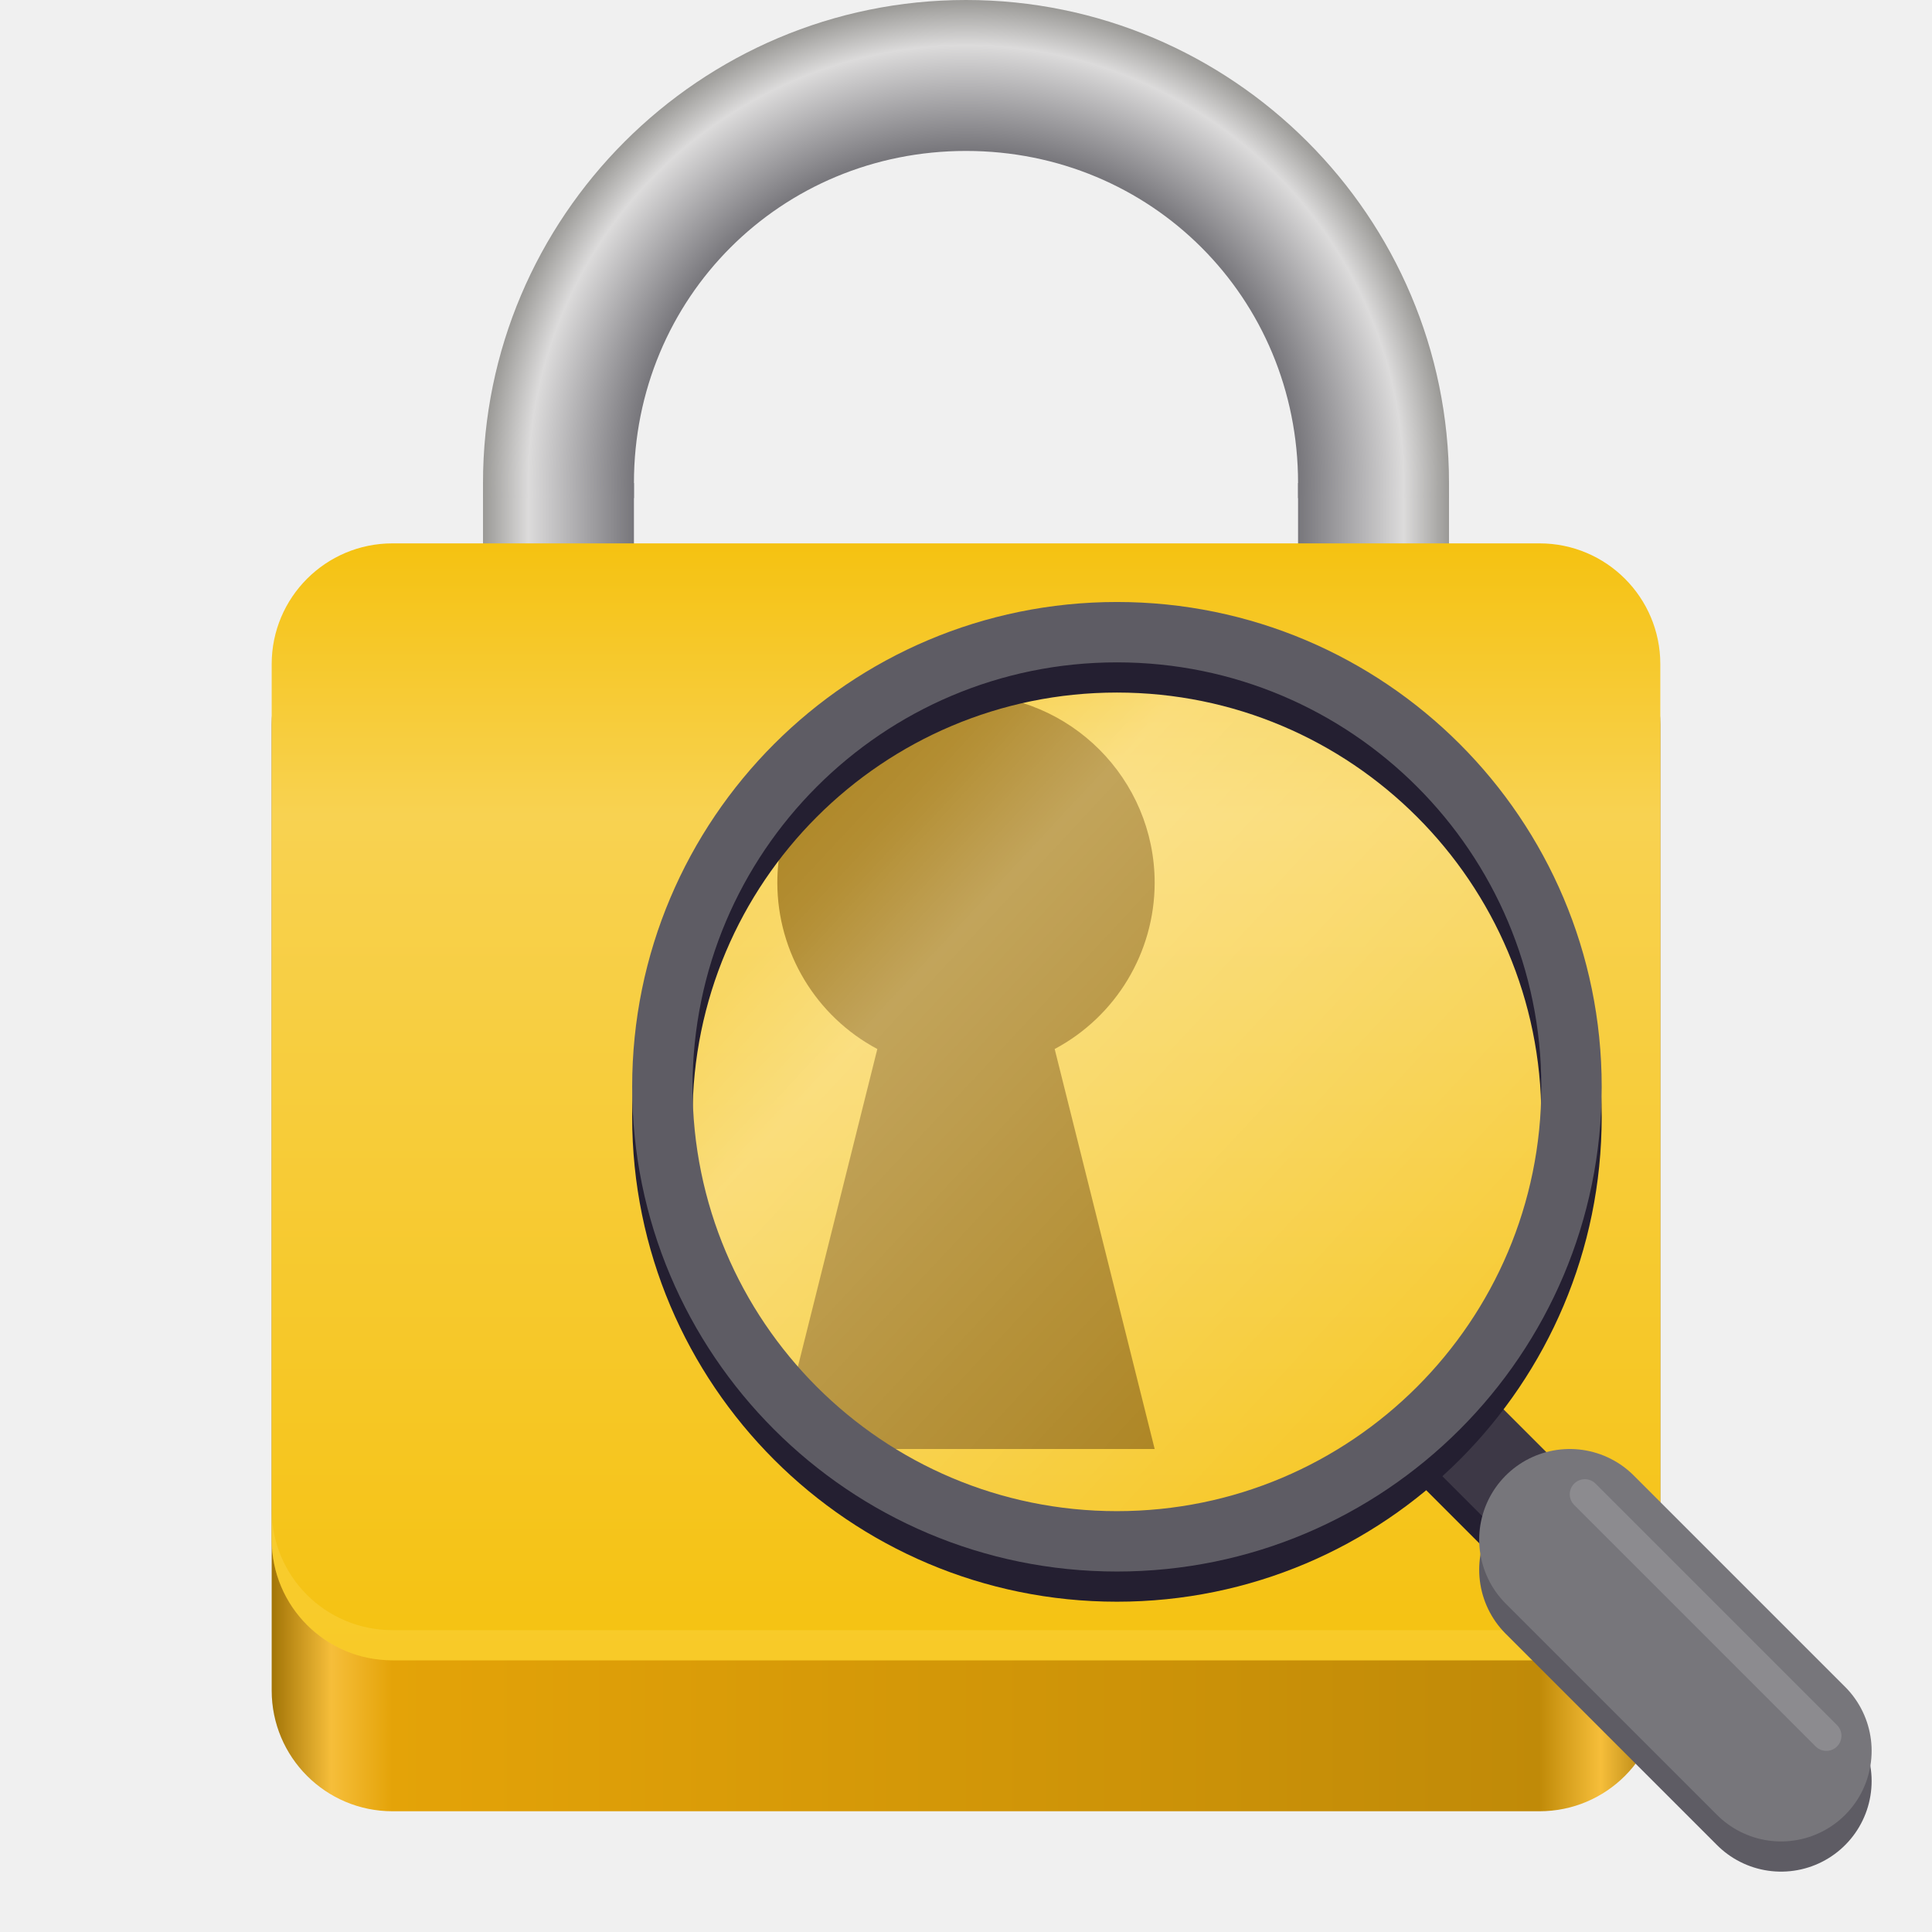
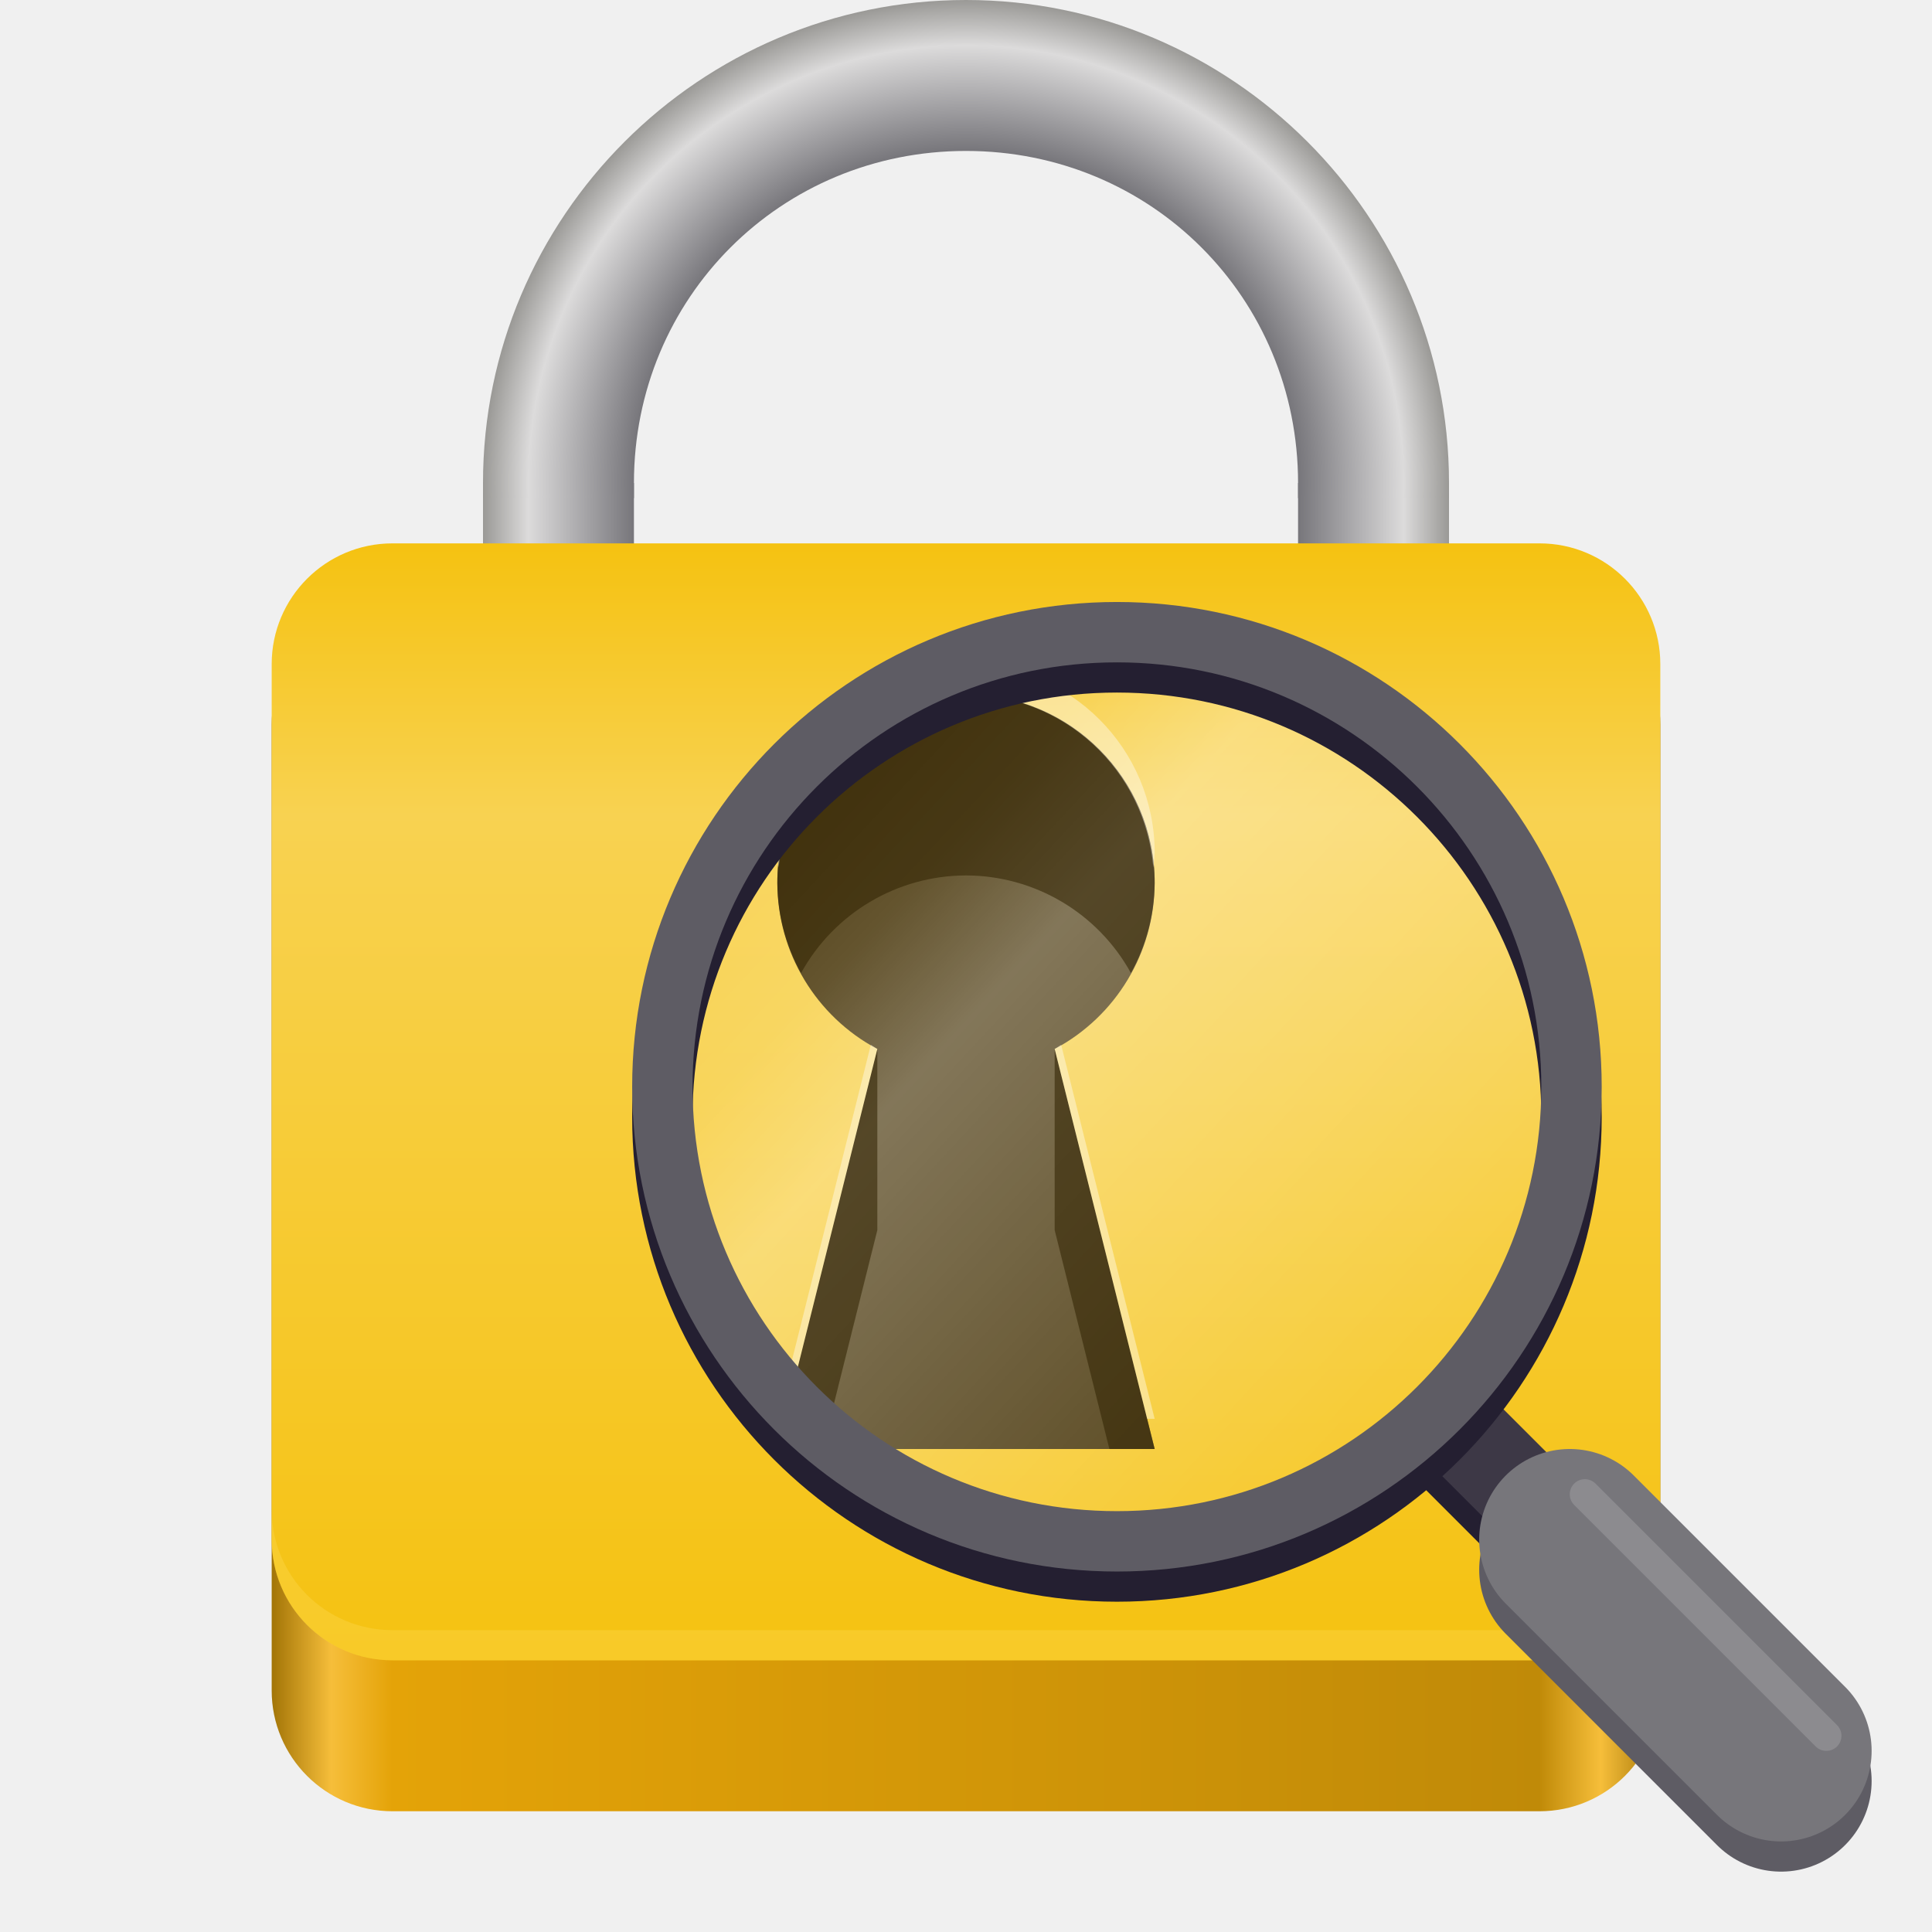
<svg xmlns="http://www.w3.org/2000/svg" xmlns:xlink="http://www.w3.org/1999/xlink" height="128px" viewBox="0 0 128 128" width="128px">
  <filter id="a" height="100%" width="100%" x="0%" y="0%">
    <feColorMatrix color-interpolation-filters="sRGB" values="0 0 0 0 1 0 0 0 0 1 0 0 0 0 1 0 0 0 1 0" />
  </filter>
  <linearGradient id="b" gradientUnits="userSpaceOnUse" x1="18" x2="110" y1="112" y2="112">
    <stop offset="0" stop-color="#a27407" />
    <stop offset="0.043" stop-color="#f6be3a" />
    <stop offset="0.087" stop-color="#e4a308" />
    <stop offset="0.913" stop-color="#c08a08" />
    <stop offset="0.957" stop-color="#f6be3a" />
    <stop offset="1" stop-color="#a27407" />
  </linearGradient>
  <linearGradient id="c" gradientUnits="userSpaceOnUse">
    <stop offset="0" stop-color="#77767b" />
    <stop offset="0.7" stop-color="#dcdbdb" />
    <stop offset="1" stop-color="#9a9996" />
  </linearGradient>
  <linearGradient id="d" gradientTransform="matrix(-1 0 0 1 74 -172)" x1="32" x2="42" xlink:href="#c" y1="208" y2="208" />
  <linearGradient id="e" x1="86" x2="96" xlink:href="#c" y1="36" y2="36" />
  <radialGradient id="f" cx="64" cy="32" gradientUnits="userSpaceOnUse" r="32">
    <stop offset="0" stop-color="#9a9996" />
    <stop offset="0.688" stop-color="#77767b" />
    <stop offset="0.906" stop-color="#dcdbdb" />
    <stop offset="1" stop-color="#9a9996" />
  </radialGradient>
  <linearGradient id="g" gradientUnits="userSpaceOnUse" x1="64" x2="64" y1="110" y2="36">
    <stop offset="0" stop-color="#f5c211" />
    <stop offset="0.757" stop-color="#f8d251" />
    <stop offset="1" stop-color="#f5c211" />
  </linearGradient>
  <clipPath id="h">
    <path d="m 51 46 h 26 v 50 h -26 z m 0 0" />
  </clipPath>
  <clipPath id="i">
    <path d="m 102.309 72.691 c 0 15.633 -12.676 28.309 -28.309 28.309 s -28.309 -12.676 -28.309 -28.309 c 0 -15.633 12.676 -28.309 28.309 -28.309 s 28.309 12.676 28.309 28.309 z m 0 0" />
  </clipPath>
  <clipPath id="j">
    <path d="m 45 44 h 58 v 57 h -58 z m 0 0" />
  </clipPath>
  <clipPath id="k">
    <path d="m 102.309 72.691 c 0 15.633 -12.676 28.309 -28.309 28.309 s -28.309 -12.676 -28.309 -28.309 c 0 -15.633 12.676 -28.309 28.309 -28.309 s 28.309 12.676 28.309 28.309 z m 0 0" />
  </clipPath>
-   <linearGradient id="l" gradientUnits="userSpaceOnUse" x1="99" x2="41" y1="98" y2="44">
+   <linearGradient id="l" gradientUnits="userSpaceOnUse" x1="105" x2="47" y1="98" y2="44">
    <stop offset="0" stop-color="#ffffff" stop-opacity="0" />
    <stop offset="0.639" stop-color="#ffffff" stop-opacity="0.337" />
    <stop offset="0.75" stop-color="#ffffff" stop-opacity="0.169" />
    <stop offset="1" stop-color="#ffffff" stop-opacity="0" />
  </linearGradient>
-   <mask id="m">
+   <clipPath id="m">
+     <path d="m 51 46 h 26 v 50 h -26 z m 0 0" />
+   </clipPath>
+   <clipPath id="n">
+     <path d="m 102.309 72.691 c 0 15.633 -12.676 28.309 -28.309 28.309 s -28.309 -12.676 -28.309 -28.309 c 0 -15.633 12.676 -28.309 28.309 -28.309 s 28.309 12.676 28.309 28.309 z m 0 0" />
+   </clipPath>
+   <clipPath id="o">
+     <path d="m 51 44 h 26 v 50 h -26 z m 0 0" />
+   </clipPath>
+   <clipPath id="p">
+     <path d="m 102.309 72.691 c 0 15.633 -12.676 28.309 -28.309 28.309 s -28.309 -12.676 -28.309 -28.309 c 0 -15.633 12.676 -28.309 28.309 -28.309 s 28.309 12.676 28.309 28.309 z m 0 0" />
+   </clipPath>
+   <mask id="q">
    <g filter="url(#a)">
      <rect fill-opacity="0.154" height="153.6" width="153.6" x="-12.8" y="-12.8" />
    </g>
  </mask>
-   <clipPath id="n">
+   <clipPath id="r">
    <rect height="152" width="192" />
  </clipPath>
-   <mask id="o">
+   <mask id="s">
    <g filter="url(#a)">
      <rect fill-opacity="0.154" height="153.6" width="153.6" x="-12.8" y="-12.8" />
    </g>
  </mask>
-   <clipPath id="p">
+   <clipPath id="t">
    <rect height="152" width="192" />
  </clipPath>
  <path d="m 26 40 h 76 c 4.418 0 8 3.582 8 8 v 64 c 0 4.418 -3.582 8 -8 8 h -76 c -4.418 0 -8 -3.582 -8 -8 v -64 c 0 -4.418 3.582 -8 8 -8 z m 0 0" fill="url(#b)" />
  <path d="m 42 40 h -10 v -8 h 10 z m 0 0" fill="url(#d)" />
  <path d="m 96 32 h -10 v 8 h 10 z m 0 0" fill="url(#e)" />
  <path d="m 64 0 c -17.641 0 -32 14.359 -32 32 v 1 h 10 v -1 c 0 -12.273 9.727 -22 22 -22 s 22 9.727 22 22 v 1 h 10 v -1 c 0 -17.641 -14.359 -32 -32 -32 z m 0 0" fill="url(#f)" />
  <path d="m 26 36 h 76 c 4.418 0 8 3.582 8 8 v 58 c 0 4.418 -3.582 8 -8 8 h -76 c -4.418 0 -8 -3.582 -8 -8 v -58 c 0 -4.418 3.582 -8 8 -8 z m 0 0" fill="url(#g)" />
  <g clip-path="url(#h)">
    <g clip-path="url(#i)">
-       <path d="m 64 46 c -6.902 0 -12.5 5.598 -12.5 12.5 c 0.012 4.605 2.559 8.832 6.625 11 l -6.625 26.5 h 25 l -6.625 -26.5 c 4.066 -2.168 6.613 -6.395 6.625 -11 c 0 -6.902 -5.598 -12.5 -12.5 -12.5 z m 0 0" fill="#a37608" />
+       <path d="m 64 46 c -6.902 0 -12.5 5.598 -12.5 12.5 c 0.012 4.605 2.559 8.832 6.625 11 l -6.625 26.5 h 25 l -6.625 -26.5 c 4.066 -2.168 6.613 -6.395 6.625 -11 c 0 -6.902 -5.598 -12.5 -12.5 -12.5 z m 0 0" fill="#443104" />
    </g>
  </g>
  <g clip-path="url(#j)">
    <g clip-path="url(#k)">
-       <path d="m 36 38 h 68 v 68 h -68 z m 0 0" fill="url(#l)" />
+       <path d="m 42 38 h 68 v 68 h -68 z m 0 0" fill="url(#l)" />
+     </g>
+   </g>
+   <g clip-path="url(#m)">
+     <g clip-path="url(#n)">
+       <path d="m 64 46 c -6.902 0 -12.5 5.598 -12.5 12.5 c 0.02 2.09 0.559 4.141 1.574 5.965 c 2.195 -3.98 6.379 -6.457 10.926 -6.465 c 4.547 0.008 8.73 2.484 10.926 6.465 c 1.016 -1.824 1.555 -3.875 1.574 -5.965 c 0 -6.902 -5.598 -12.5 -12.5 -12.5 z m -5.875 23.5 l -2.535 10.145 l -4.09 16.355 h 3 l 3.625 -14.5 z m 11.75 0 v 12 l 3.625 14.5 h 3 l -4.09 -16.355 z m 0 0" fill="#322403" fill-opacity="0.569" />
+     </g>
+   </g>
+   <g clip-path="url(#o)">
+     <g clip-path="url(#p)">
+       <path d="m 64 44 c -6.902 0 -12.5 5.598 -12.5 12.5 c 0.016 0.324 0.047 0.648 0.09 0.969 c 0.535 -6.461 5.926 -11.445 12.41 -11.469 c 6.484 0.023 11.875 5.008 12.41 11.469 c 0.043 -0.32 0.074 -0.645 0.09 -0.969 c 0 -6.902 -5.598 -12.5 -12.5 -12.5 z m -6.305 25.219 l -6.195 24.781 h 0.5 l 6.125 -24.5 c -0.145 -0.094 -0.289 -0.188 -0.43 -0.281 z m 12.609 0 c -0.141 0.094 -0.285 0.188 -0.43 0.281 l 6.125 24.5 h 0.5 z m 0 0" fill="#ffffff" fill-opacity="0.396" />
    </g>
  </g>
  <path d="m 18 100 v 2 c 0 4.434 3.566 8 8 8 h 76 c 4.434 0 8 -3.566 8 -8 v -2 c 0 4.434 -3.566 8 -8 8 h -76 c -4.434 0 -8 -3.566 -8 -8 z m 0 0" fill="#ffe66e" fill-opacity="0.251" />
-   <g mask="url(#m)">
-     <g clip-path="url(#n)" transform="matrix(1 0 0 1 -8 -16)">
+   <g mask="url(#q)">
+     <g clip-path="url(#r)" transform="matrix(1 0 0 1 -8 -16)">
      <path d="m 11.891 268.551 l 15.457 -15.457" fill="none" stroke="#ffffff" stroke-linecap="round" stroke-width="1.638" transform="matrix(-1 0 0 1 140 -138)" />
    </g>
  </g>
  <g fill="none">
    <path d="m 36 250 l -8 8" stroke="#241f31" stroke-width="6" transform="matrix(-1 0 0 1 132 -154)" />
    <path d="m 36 248 l -8 8" stroke="#3d3846" stroke-width="6" transform="matrix(-1 0 0 1 132 -154)" />
    <path d="m 28 258 l -14 14" stroke="#5e5c64" stroke-linecap="round" stroke-width="12" transform="matrix(-1 0 0 1 132 -154)" />
    <path d="m 28 256 l -14 14" stroke="#77767b" stroke-linecap="round" stroke-width="12" transform="matrix(-1 0 0 1 132 -154)" />
    <path d="m -541.843 125.993 c 0 16.633 -13.484 30.117 -30.117 30.117 c -16.633 0 -30.117 -13.484 -30.117 -30.117 c 0 -16.633 13.484 -30.117 30.117 -30.117 c 16.633 0 30.117 13.484 30.117 30.117 z m 0 0" stroke="#241f31" stroke-linejoin="round" stroke-width="4" transform="matrix(-1 0 0 1 -497.9607 -51.99266)" />
  </g>
-   <g mask="url(#o)">
-     <g clip-path="url(#p)" transform="matrix(1 0 0 1 -8 -16)">
+   <g mask="url(#s)">
+     <g clip-path="url(#t)" transform="matrix(1 0 0 1 -8 -16)">
      <path d="m -618.961 166.993 l 16 -16" fill="none" stroke="#ffffff" stroke-linecap="round" stroke-width="2" transform="matrix(-1 0 0 1 -489.9607 -35.99266)" />
    </g>
  </g>
  <path d="m -541.843 123.993 c 0 16.633 -13.484 30.117 -30.117 30.117 c -16.633 0 -30.117 -13.484 -30.117 -30.117 c 0 -16.633 13.484 -30.117 30.117 -30.117 c 16.633 0 30.117 13.484 30.117 30.117 z m 0 0" fill="none" stroke="#5e5c64" stroke-linejoin="round" stroke-width="4" transform="matrix(-1 0 0 1 -497.9607 -51.99266)" />
</svg>
